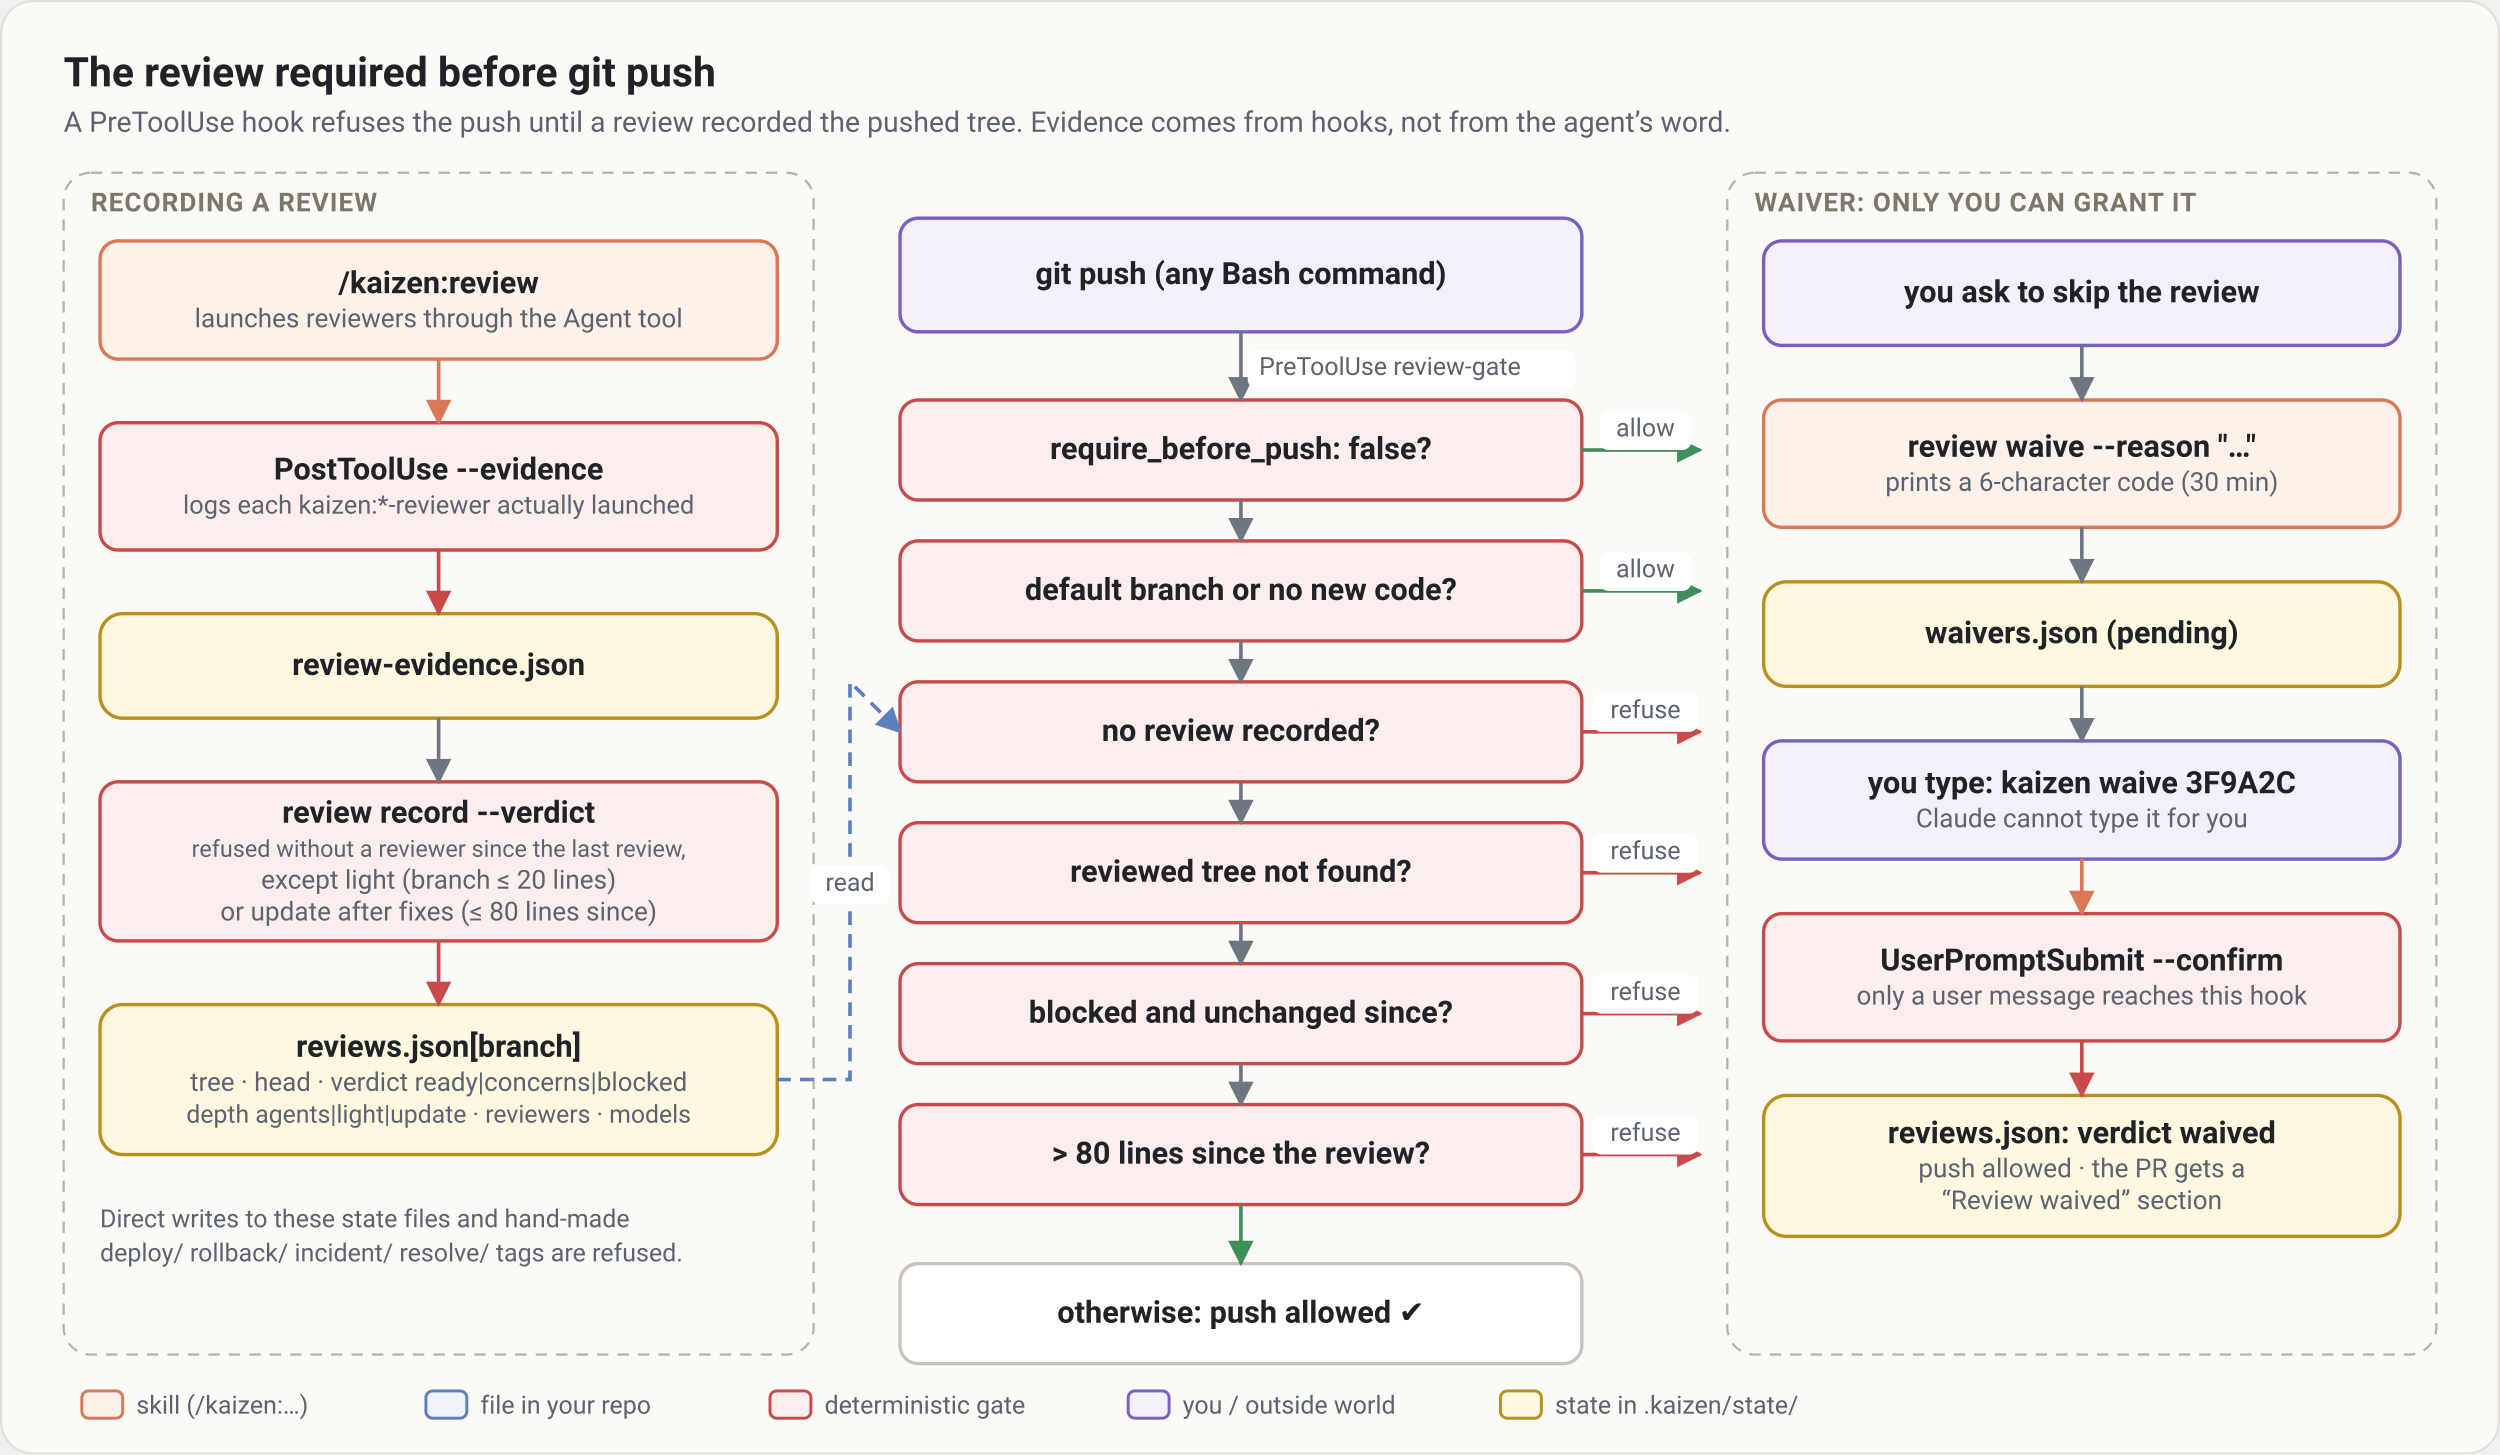
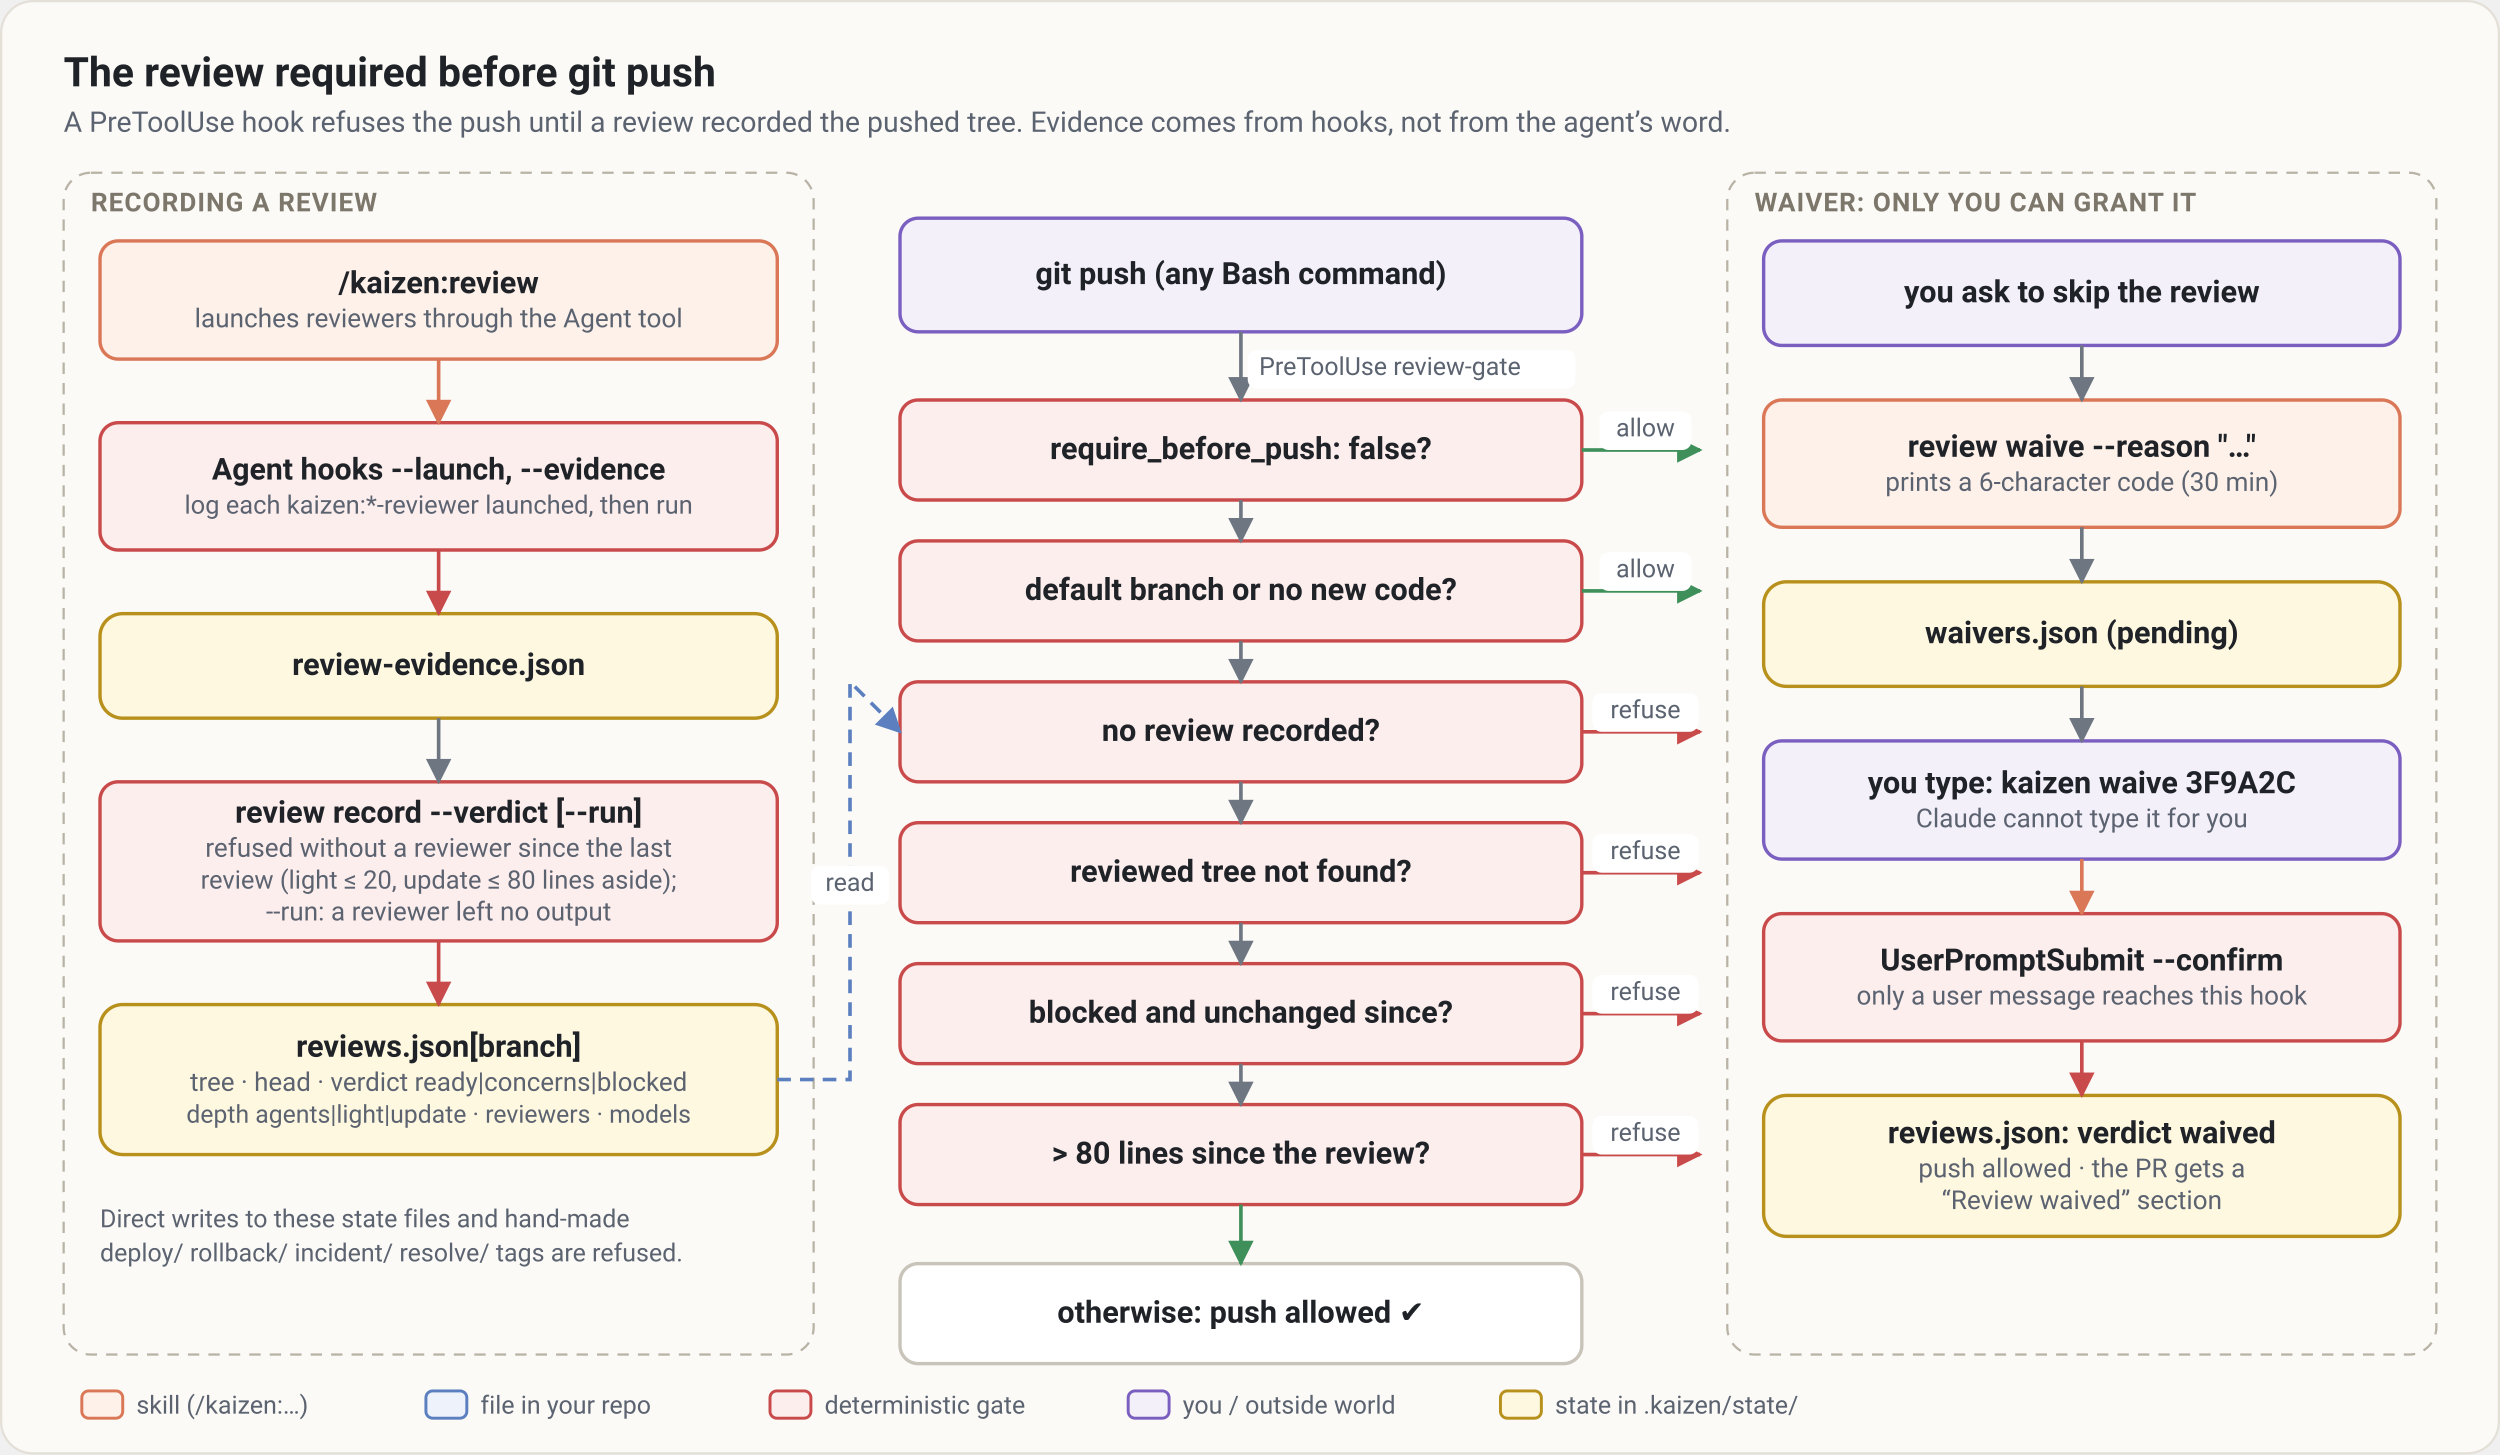
<svg xmlns="http://www.w3.org/2000/svg" width="1100" height="640" viewBox="0 0 1100 640" role="img" aria-labelledby="t d">
  <style>
  .bg { fill: #fbfaf7; stroke: #e4e0d8; }
  text { font-family: ui-sans-serif, system-ui, -apple-system, "Segoe UI", Roboto, Helvetica, Arial, sans-serif; fill: #1f2328; }
  .title { font-size: 18px; font-weight: 700; }
  .desc { font-size: 12.5px; fill: #5c6370; }
  .label { font-size: 13.5px; font-weight: 600; }
  .t12 { font-size: 12px; }
  .sub { font-size: 11.5px; fill: #5c6370; }
  .small { font-size: 11px; fill: #5c6370; }
  .edge { font-size: 11px; fill: #5c6370; }
  .mono { font-family: ui-monospace, SFMono-Regular, Menlo, Consolas, monospace; }
  .skill { fill: #fdf1ea; stroke: #d97757; }
+   .ops { fill: #e8f5f4; stroke: #2e8a83; stroke-dasharray: 6 3; }
  .artifact { fill: #edf2fb; stroke: #5b7fbf; }
  .gate { fill: #fdeeee; stroke: #c94a4a; }
  .agent { fill: #ecf6ef; stroke: #3f8f5a; }
  .outside { fill: #f3f0fa; stroke: #7a5fc0; }
  .state { fill: #fff8e1; stroke: #b8901c; }
  .plain { fill: #ffffff; stroke: #c9c4ba; }
  .region { fill: none; stroke: #b9b3a6; stroke-dasharray: 5 4; }
  .regionlabel { font-size: 11.5px; font-weight: 600; fill: #7d776b; letter-spacing: .04em; }
  .band { fill: #fff4dd; stroke: #d6a645; }
  .line { fill: none; stroke: #6e7681; stroke-width: 1.6; }
  .line.accent { stroke: #d97757; }
  .line.bad { stroke: #c94a4a; }
  .line.ok { stroke: #3f8f5a; }
  .line.blue { stroke: #5b7fbf; }
  .dashed { stroke-dasharray: 6 4; }
  .head { fill: #6e7681; }
  .head.accent { fill: #d97757; }
  .head.bad { fill: #c94a4a; }
  .head.ok { fill: #3f8f5a; }
  .head.blue { fill: #5b7fbf; }
  .pill { fill: #ffffff; stroke: none; }
  @media (prefers-color-scheme: dark) {
    .bg { fill: #161b22; stroke: #30363d; }
    text { fill: #e6edf3; }
    .desc, .sub, .small, .edge { fill: #9aa4b0; }
    .skill { fill: #3a2419; stroke: #e08b6c; }
+     .ops { fill: #15302e; stroke: #4fb8ae; }
    .artifact { fill: #1b2638; stroke: #7c9fd8; }
    .gate { fill: #3a1d1f; stroke: #e06c6c; }
    .agent { fill: #18301f; stroke: #5fb07a; }
    .outside { fill: #271f3d; stroke: #a08ae0; }
    .state { fill: #33290f; stroke: #d6b043; }
    .plain { fill: #1f2630; stroke: #4a525d; }
    .region { stroke: #5a6270; }
    .regionlabel { fill: #a39d90; }
    .band { fill: #33290f; stroke: #c99a3b; }
    .line { stroke: #9aa4b0; }
    .line.accent { stroke: #e08b6c; }
    .line.bad { stroke: #e06c6c; }
    .line.ok { stroke: #5fb07a; }
    .line.blue { stroke: #7c9fd8; }
    .head { fill: #9aa4b0; }
    .head.accent { fill: #e08b6c; }
    .head.bad { fill: #e06c6c; }
    .head.ok { fill: #5fb07a; }
    .head.blue { fill: #7c9fd8; }
    .pill { fill: #161b22; }
  }
</style>
  <defs>
    <marker id="h-default" viewBox="0 0 10 10" refX="9" refY="5" markerWidth="7" markerHeight="7" orient="auto-start-reverse">
      <path class="head" d="M0,0 L10,5 L0,10 z" />
    </marker>
    <marker id="s-default" viewBox="0 0 10 10" refX="9" refY="5" markerWidth="7" markerHeight="7" orient="auto-start-reverse">
      <path class="head" d="M0,0 L10,5 L0,10 z" />
    </marker>
    <marker id="h-accent" viewBox="0 0 10 10" refX="9" refY="5" markerWidth="7" markerHeight="7" orient="auto-start-reverse">
      <path class="head accent" d="M0,0 L10,5 L0,10 z" />
    </marker>
    <marker id="s-accent" viewBox="0 0 10 10" refX="9" refY="5" markerWidth="7" markerHeight="7" orient="auto-start-reverse">
      <path class="head accent" d="M0,0 L10,5 L0,10 z" />
    </marker>
    <marker id="h-bad" viewBox="0 0 10 10" refX="9" refY="5" markerWidth="7" markerHeight="7" orient="auto-start-reverse">
      <path class="head bad" d="M0,0 L10,5 L0,10 z" />
    </marker>
    <marker id="s-bad" viewBox="0 0 10 10" refX="9" refY="5" markerWidth="7" markerHeight="7" orient="auto-start-reverse">
      <path class="head bad" d="M0,0 L10,5 L0,10 z" />
    </marker>
    <marker id="h-ok" viewBox="0 0 10 10" refX="9" refY="5" markerWidth="7" markerHeight="7" orient="auto-start-reverse">
      <path class="head ok" d="M0,0 L10,5 L0,10 z" />
    </marker>
    <marker id="s-ok" viewBox="0 0 10 10" refX="9" refY="5" markerWidth="7" markerHeight="7" orient="auto-start-reverse">
      <path class="head ok" d="M0,0 L10,5 L0,10 z" />
    </marker>
    <marker id="h-blue" viewBox="0 0 10 10" refX="9" refY="5" markerWidth="7" markerHeight="7" orient="auto-start-reverse">
      <path class="head blue" d="M0,0 L10,5 L0,10 z" />
    </marker>
    <marker id="s-blue" viewBox="0 0 10 10" refX="9" refY="5" markerWidth="7" markerHeight="7" orient="auto-start-reverse">
      <path class="head blue" d="M0,0 L10,5 L0,10 z" />
    </marker>
  </defs>
  <rect class="bg" x="0.5" y="0.5" width="1099" height="639" rx="14" />
  <text class="title" x="28" y="38">The review required before git push</text>
  <text class="desc" x="28" y="58">A PreToolUse hook refuses the push until a review recorded the pushed tree. Evidence comes from hooks, not from the agent’s word.</text>
  <rect class="region" x="28" y="76" width="330" height="520" rx="12" />
  <text class="regionlabel" x="40" y="93">RECORDING A REVIEW</text>
  <rect class="skill" x="44" y="106" width="298" height="52" rx="8" stroke-width="1.5" />
  <text class="label" x="193" y="129" text-anchor="middle">/kaizen:review</text>
  <text class="sub" x="193" y="144" text-anchor="middle">launches reviewers through the Agent tool</text>
  <rect class="gate" x="44" y="186" width="298" height="56" rx="8" stroke-width="1.5" />
-   <text class="label" x="193" y="211" text-anchor="middle">PostToolUse --evidence</text>
-   <text class="sub" x="193" y="226" text-anchor="middle" style="font-size:11.2px">logs each kaizen:*-reviewer actually launched</text>
+   <text class="label" x="193" y="211" text-anchor="middle" style="font-size:13.3px">Agent hooks --launch, --evidence</text>
+   <text class="sub" x="193" y="226" text-anchor="middle" style="font-size:11.2px">log each kaizen:*-reviewer launched, then run</text>
  <rect class="state" x="44" y="270" width="298" height="46" rx="10" stroke-width="1.5" />
  <text class="label" x="193" y="297" text-anchor="middle">review-evidence.json</text>
  <rect class="gate" x="44" y="344" width="298" height="70" rx="8" stroke-width="1.5" />
-   <text class="label" x="193" y="362" text-anchor="middle">review record --verdict</text>
-   <text class="sub" x="193" y="377" text-anchor="middle" style="font-size:10.3px">refused without a reviewer since the last review,</text>
-   <text class="sub" x="193" y="391" text-anchor="middle">except light (branch ≤ 20 lines)</text>
-   <text class="sub" x="193" y="405" text-anchor="middle">or update after fixes (≤ 80 lines since)</text>
+   <text class="label" x="193" y="362" text-anchor="middle">review record --verdict [--run]</text>
+   <text class="sub" x="193" y="377" text-anchor="middle">refused without a reviewer since the last</text>
+   <text class="sub" x="193" y="391" text-anchor="middle" style="font-size:11.2px">review (light ≤ 20, update ≤ 80 lines aside);</text>
+   <text class="sub" x="193" y="405" text-anchor="middle">--run: a reviewer left no output</text>
  <rect class="state" x="44" y="442" width="298" height="66" rx="10" stroke-width="1.5" />
  <text class="label" x="193" y="465" text-anchor="middle">reviews.json[branch]</text>
  <text class="sub" x="193" y="480" text-anchor="middle" style="font-size:11.4px">tree · head · verdict ready|concerns|blocked</text>
  <text class="sub" x="193" y="494" text-anchor="middle" style="font-size:10.9px">depth agents|light|update · reviewers · models</text>
  <path class="line accent" d="M193,158 L193,186" marker-end="url(#h-accent)" />
  <path class="line bad" d="M193,242 L193,270" marker-end="url(#h-bad)" />
  <path class="line" d="M193,316 L193,344" marker-end="url(#h-default)" />
  <path class="line bad" d="M193,414 L193,442" marker-end="url(#h-bad)" />
  <text class="small" x="44" y="540" text-anchor="start">Direct writes to these state files and hand-made</text>
  <text class="small" x="44" y="555" text-anchor="start">deploy/ rollback/ incident/ resolve/ tags are refused.</text>
  <rect class="outside" x="396" y="96" width="300" height="50" rx="8" stroke-width="1.5" />
  <text class="label" x="546" y="125" text-anchor="middle">git push (any Bash command)</text>
  <rect class="gate" x="396" y="176" width="300" height="44" rx="8" stroke-width="1.5" />
  <text class="label" x="546" y="202" text-anchor="middle">require_before_push: false?</text>
  <rect class="gate" x="396" y="238" width="300" height="44" rx="8" stroke-width="1.5" />
  <text class="label" x="546" y="264" text-anchor="middle">default branch or no new code?</text>
  <rect class="gate" x="396" y="300" width="300" height="44" rx="8" stroke-width="1.5" />
  <text class="label" x="546" y="326" text-anchor="middle">no review recorded?</text>
  <rect class="gate" x="396" y="362" width="300" height="44" rx="8" stroke-width="1.5" />
  <text class="label" x="546" y="388" text-anchor="middle">reviewed tree not found?</text>
  <rect class="gate" x="396" y="424" width="300" height="44" rx="8" stroke-width="1.5" />
  <text class="label" x="546" y="450" text-anchor="middle">blocked and unchanged since?</text>
  <rect class="gate" x="396" y="486" width="300" height="44" rx="8" stroke-width="1.5" />
  <text class="label" x="546" y="512" text-anchor="middle">&gt; 80 lines since the review?</text>
  <path class="line" d="M546,146 L546,176" marker-end="url(#h-default)" />
  <rect class="pill" x="549" y="154" width="144.2" height="17" rx="4" />
  <text class="edge" x="554" y="165" text-anchor="start">PreToolUse review-gate</text>
  <path class="line" d="M546,220 L546,238" marker-end="url(#h-default)" />
  <path class="line" d="M546,282 L546,300" marker-end="url(#h-default)" />
  <path class="line" d="M546,344 L546,362" marker-end="url(#h-default)" />
  <path class="line" d="M546,406 L546,424" marker-end="url(#h-default)" />
  <path class="line" d="M546,468 L546,486" marker-end="url(#h-default)" />
  <path class="line ok" d="M696,198 L748,198" marker-end="url(#h-ok)" />
  <rect class="pill" x="703.75" y="181" width="40.5" height="17" rx="4" />
  <text class="edge" x="724" y="192" text-anchor="middle">allow</text>
  <path class="line ok" d="M696,260 L748,260" marker-end="url(#h-ok)" />
  <rect class="pill" x="703.75" y="243" width="40.5" height="17" rx="4" />
  <text class="edge" x="724" y="254" text-anchor="middle">allow</text>
  <path class="line bad" d="M696,322 L748,322" marker-end="url(#h-bad)" />
  <rect class="pill" x="700.7" y="305" width="46.6" height="17" rx="4" />
  <text class="edge" x="724" y="316" text-anchor="middle">refuse</text>
  <path class="line bad" d="M696,384 L748,384" marker-end="url(#h-bad)" />
  <rect class="pill" x="700.7" y="367" width="46.6" height="17" rx="4" />
  <text class="edge" x="724" y="378" text-anchor="middle">refuse</text>
  <path class="line bad" d="M696,446 L748,446" marker-end="url(#h-bad)" />
  <rect class="pill" x="700.7" y="429" width="46.6" height="17" rx="4" />
  <text class="edge" x="724" y="440" text-anchor="middle">refuse</text>
  <path class="line bad" d="M696,508 L748,508" marker-end="url(#h-bad)" />
  <rect class="pill" x="700.7" y="491" width="46.6" height="17" rx="4" />
  <text class="edge" x="724" y="502" text-anchor="middle">refuse</text>
  <rect class="plain" x="396" y="556" width="300" height="44" rx="8" stroke-width="1.5" />
  <text class="label" x="546" y="582" text-anchor="middle">otherwise: push allowed ✔</text>
  <path class="line ok" d="M546,530 L546,556" marker-end="url(#h-ok)" />
  <path class="line blue dashed" d="M342,475 L374,475 L374,300 L396,322" marker-end="url(#h-blue)" />
  <rect class="pill" x="356.8" y="381" width="34.4" height="17" rx="4" />
  <text class="edge" x="374" y="392" text-anchor="middle">read</text>
  <rect class="region" x="760" y="76" width="312" height="520" rx="12" />
  <text class="regionlabel" x="772" y="93">WAIVER: ONLY YOU CAN GRANT IT</text>
  <rect class="outside" x="776" y="106" width="280" height="46" rx="8" stroke-width="1.5" />
  <text class="label" x="916" y="133" text-anchor="middle">you ask to skip the review</text>
  <rect class="skill" x="776" y="176" width="280" height="56" rx="8" stroke-width="1.5" />
  <text class="label" x="916" y="201" text-anchor="middle">review waive --reason "…"</text>
  <text class="sub" x="916" y="216" text-anchor="middle">prints a 6-character code (30 min)</text>
  <rect class="state" x="776" y="256" width="280" height="46" rx="10" stroke-width="1.5" />
  <text class="label" x="916" y="283" text-anchor="middle">waivers.json (pending)</text>
  <rect class="outside" x="776" y="326" width="280" height="52" rx="8" stroke-width="1.5" />
  <text class="label" x="916" y="349" text-anchor="middle">you type: kaizen waive 3F9A2C</text>
  <text class="sub" x="916" y="364" text-anchor="middle">Claude cannot type it for you</text>
  <rect class="gate" x="776" y="402" width="280" height="56" rx="8" stroke-width="1.5" />
  <text class="label" x="916" y="427" text-anchor="middle">UserPromptSubmit --confirm</text>
  <text class="sub" x="916" y="442" text-anchor="middle">only a user message reaches this hook</text>
  <rect class="state" x="776" y="482" width="280" height="62" rx="10" stroke-width="1.5" />
  <text class="label" x="916" y="503" text-anchor="middle">reviews.json: verdict waived</text>
  <text class="sub" x="916" y="518" text-anchor="middle">push allowed · the PR gets a</text>
  <text class="sub" x="916" y="532" text-anchor="middle">“Review waived” section</text>
  <path class="line" d="M916,152 L916,176" marker-end="url(#h-default)" />
  <path class="line" d="M916,232 L916,256" marker-end="url(#h-default)" />
  <path class="line" d="M916,302 L916,326" marker-end="url(#h-default)" />
  <path class="line accent" d="M916,378 L916,402" marker-end="url(#h-accent)" />
  <path class="line bad" d="M916,458 L916,482" marker-end="url(#h-bad)" />
  <rect class="skill" x="36" y="612" width="18" height="12" rx="3" stroke-width="1.3" />
  <text class="small" x="60" y="622">skill (/kaizen:…)</text>
  <rect class="artifact" x="187.4" y="612" width="18" height="12" rx="3" stroke-width="1.3" />
  <text class="small" x="211.4" y="622">file in your repo</text>
  <rect class="gate" x="338.8" y="612" width="18" height="12" rx="3" stroke-width="1.3" />
  <text class="small" x="362.8" y="622">deterministic gate</text>
  <rect class="outside" x="496.4" y="612" width="18" height="12" rx="3" stroke-width="1.3" />
  <text class="small" x="520.4" y="622">you / outside world</text>
  <rect class="state" x="660.2" y="612" width="18" height="12" rx="3" stroke-width="1.3" />
  <text class="small" x="684.2" y="622">state in .kaizen/state/</text>
</svg>
